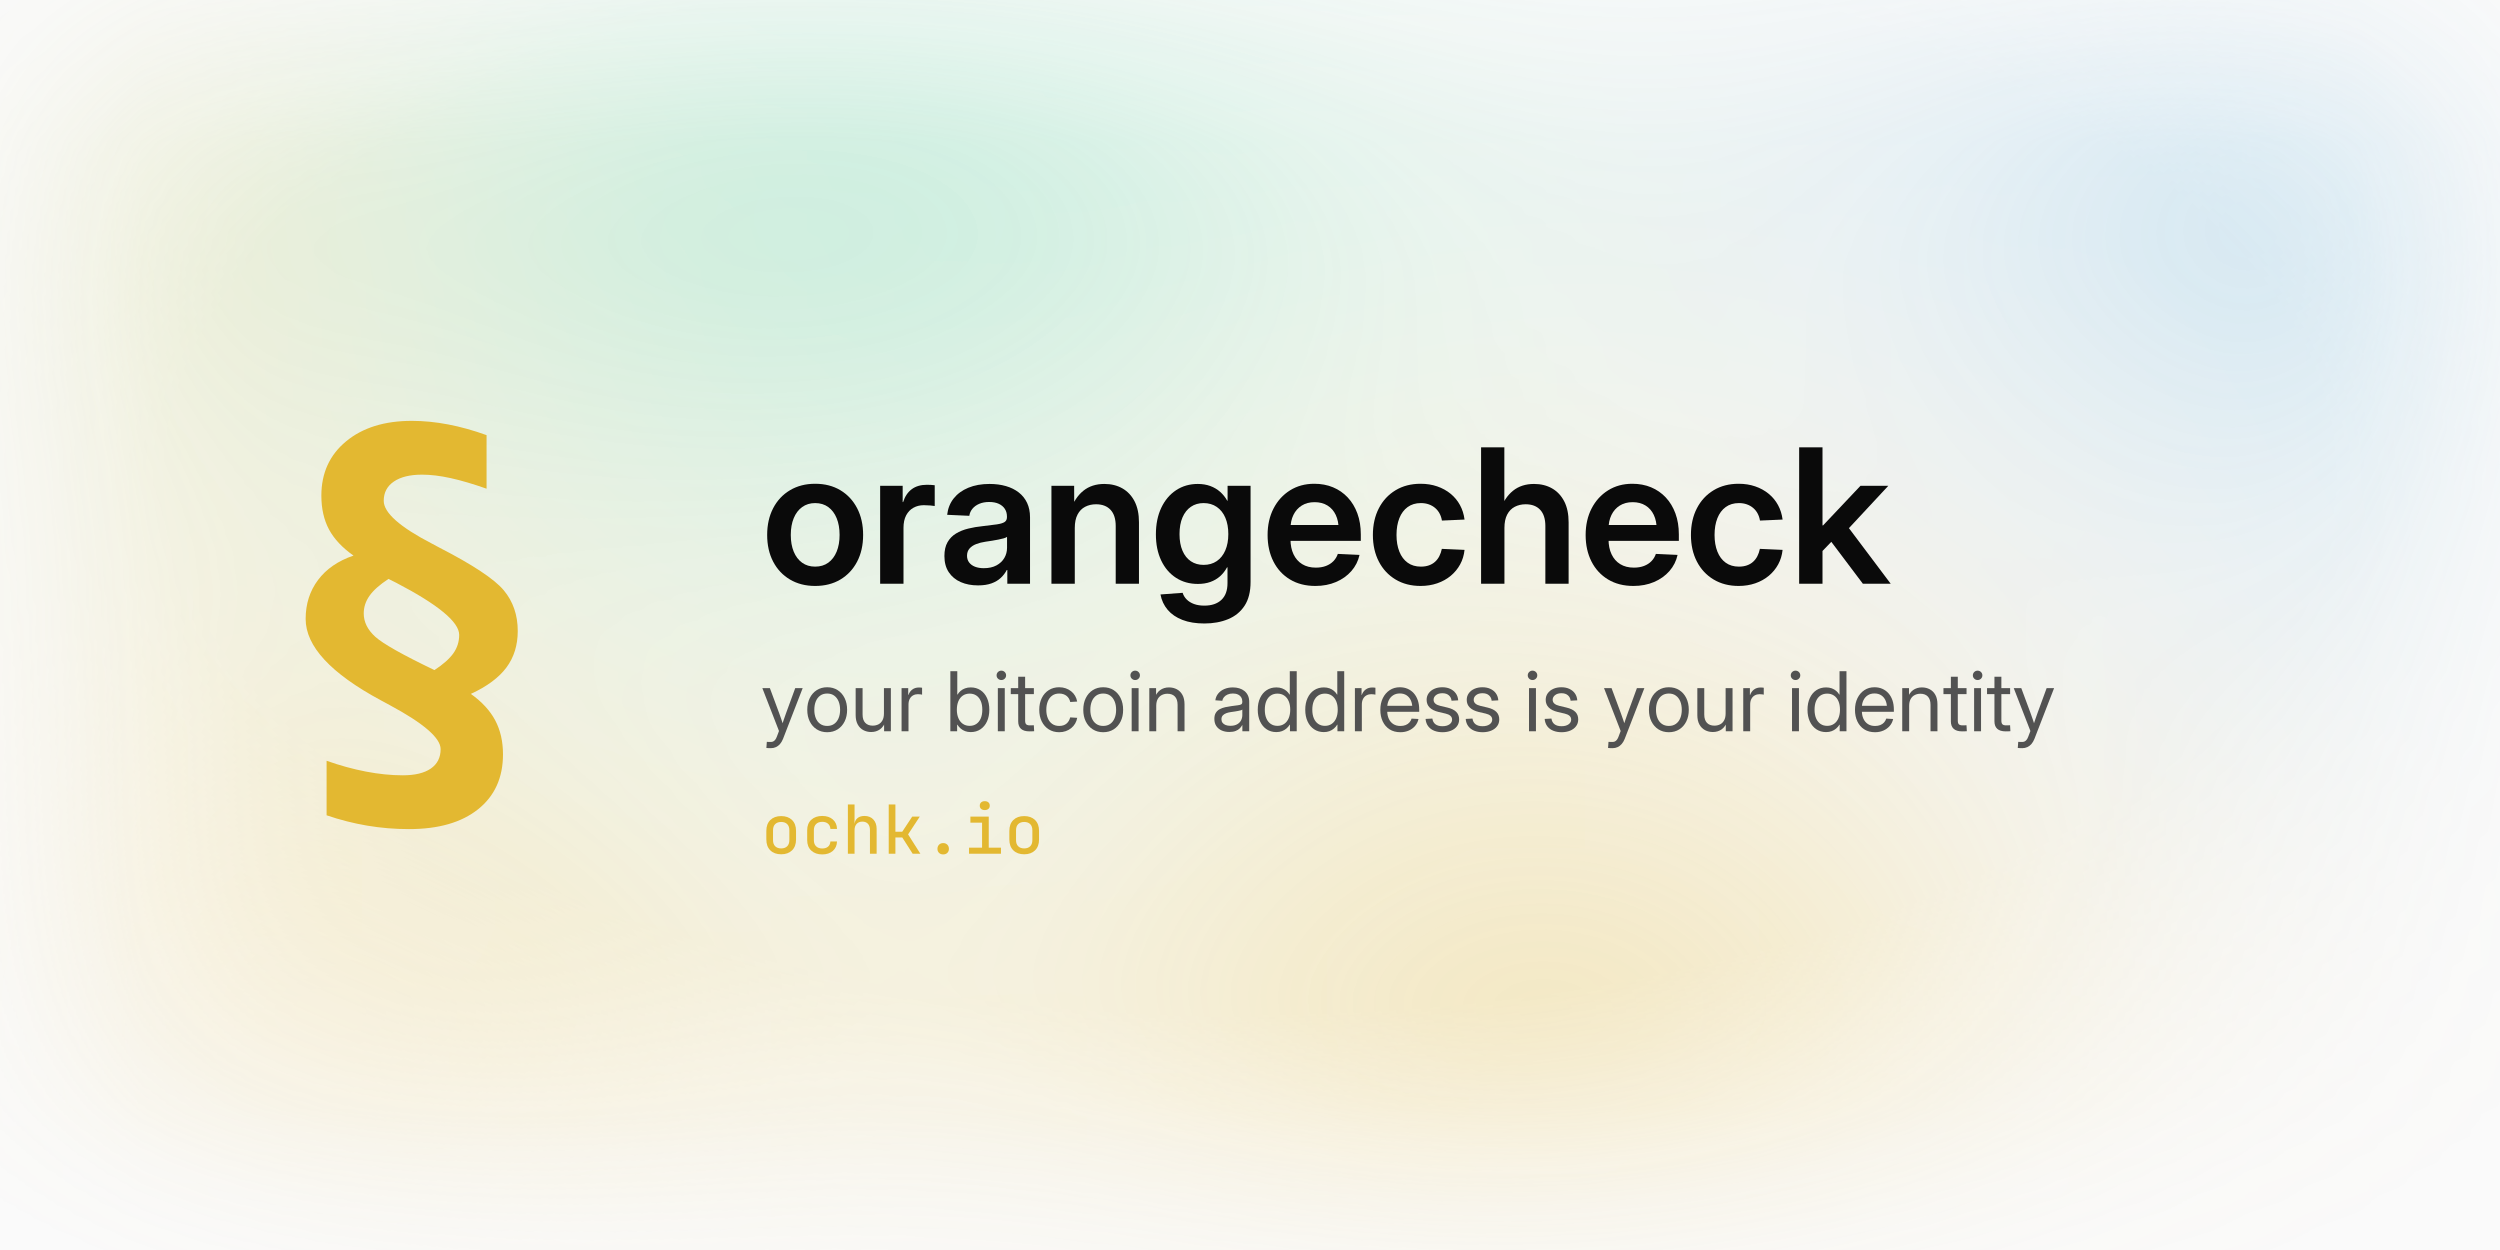
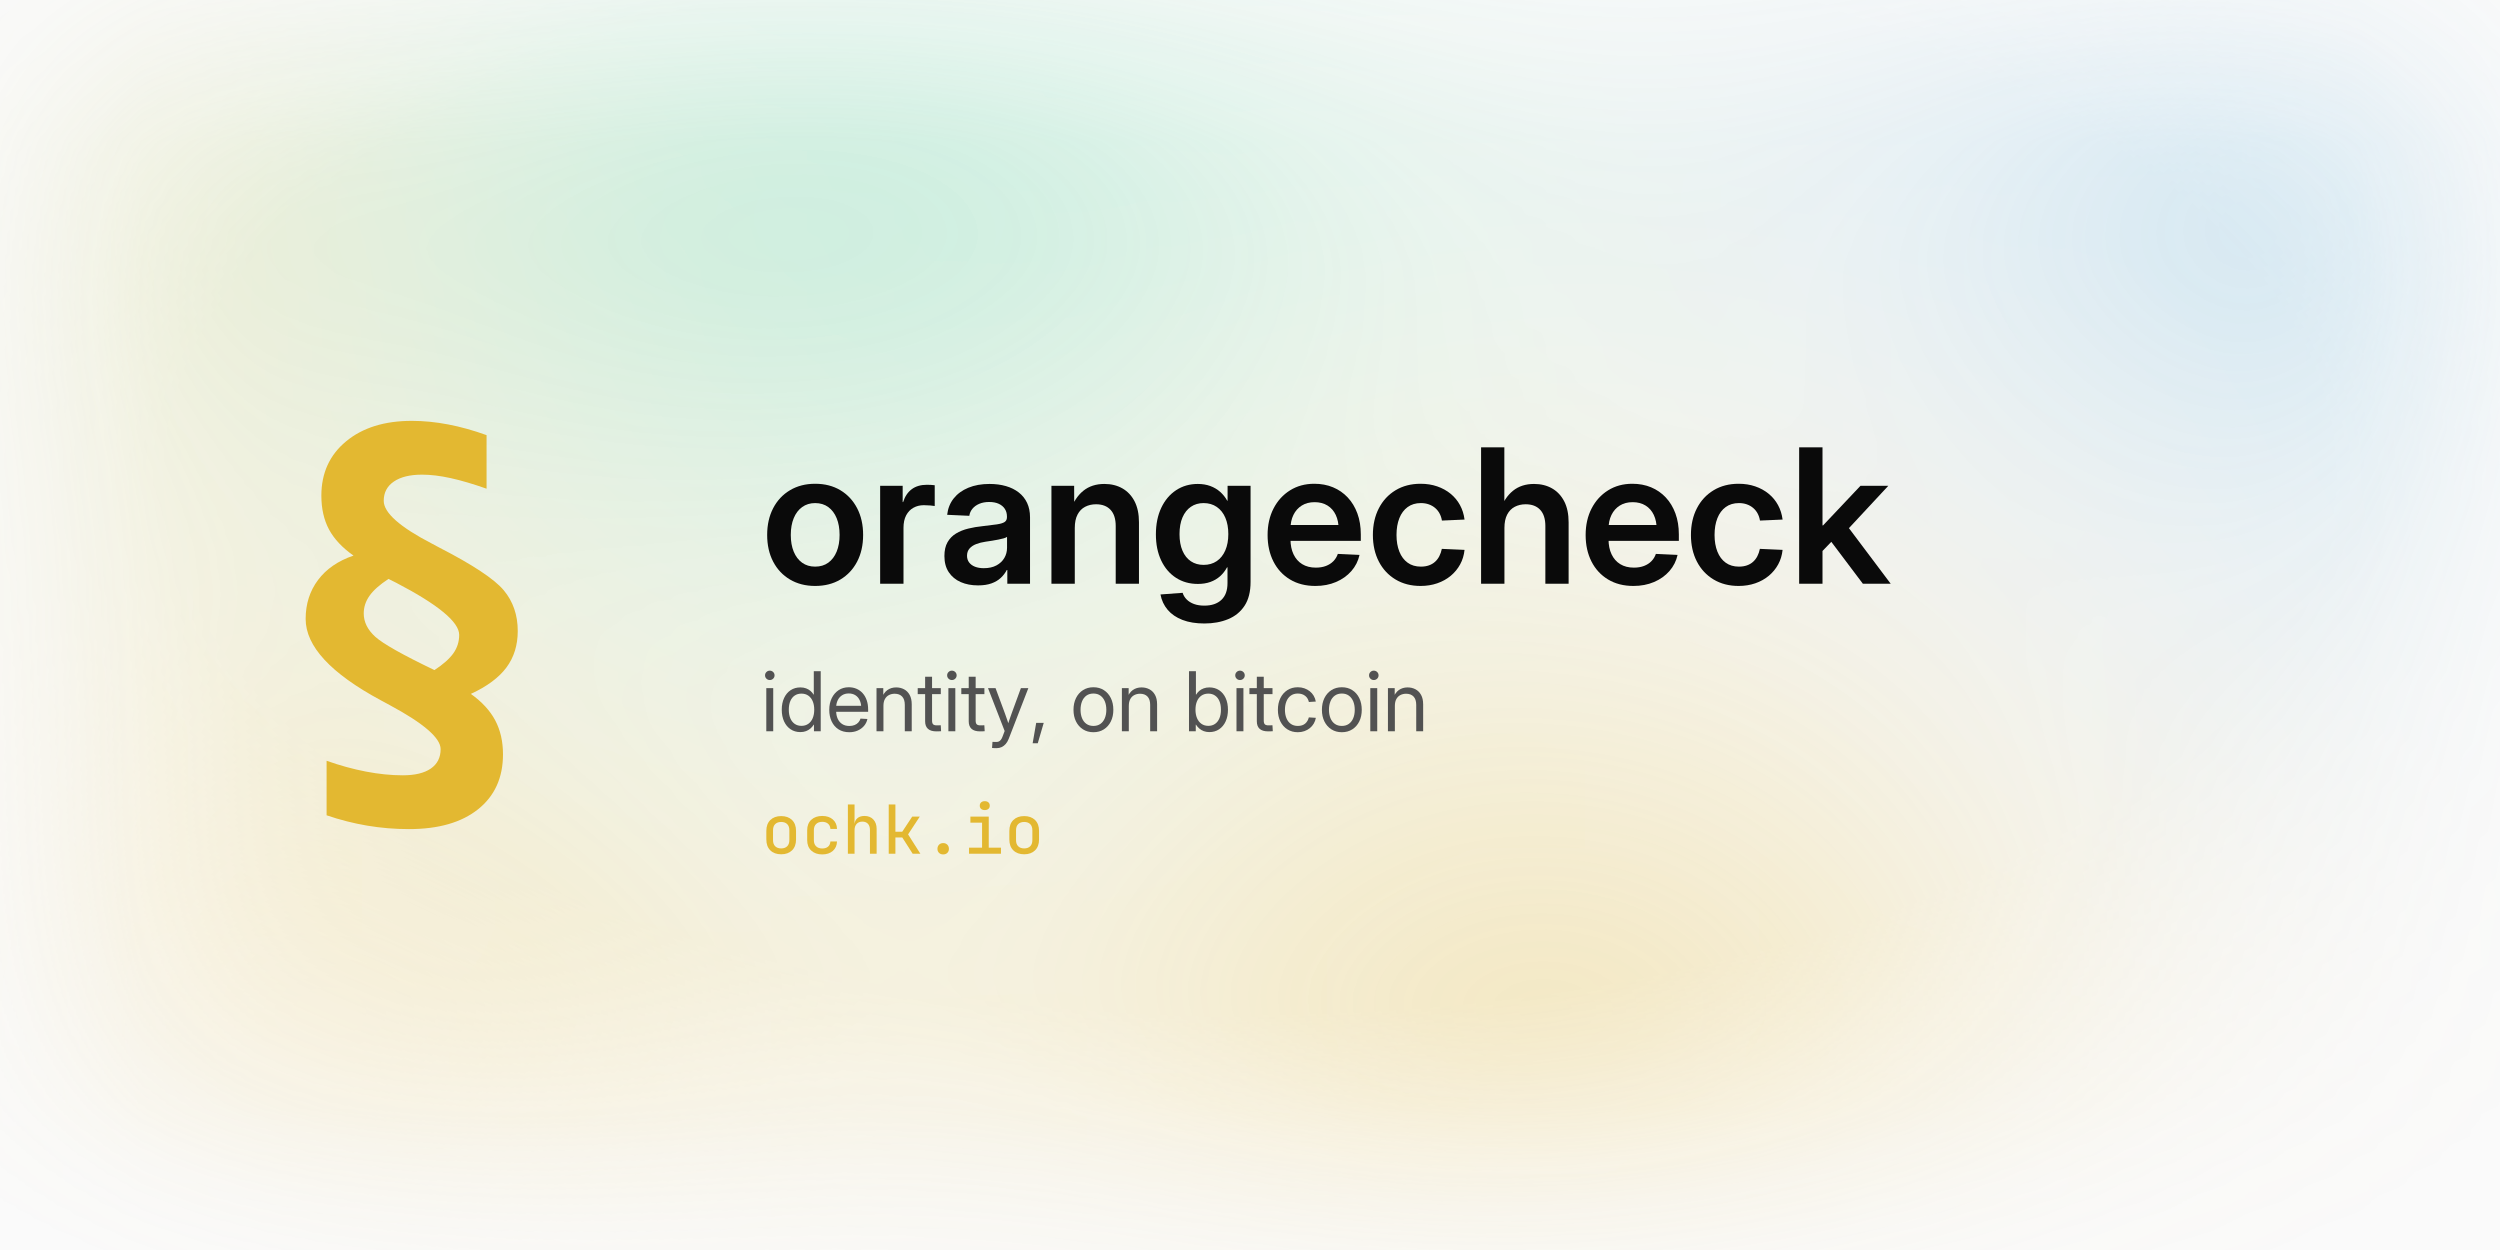
<svg xmlns="http://www.w3.org/2000/svg" width="1280" height="640" viewBox="0 0 1280 640" role="img" aria-label="orangecheck — github banner (gold/light)">
  <rect width="1280" height="640" fill="#fafafa" />
  <filter id="aublur" x="-20%" y="-20%" width="140%" height="140%">
    <feGaussianBlur stdDeviation="76.8" />
  </filter>
  <mask id="aumask">
    <rect width="1280" height="640" fill="url(#aufade)" />
  </mask>
  <defs>
    <radialGradient id="au0" cx="50%" cy="50%" r="50%">
      <stop offset="0%" stop-color="#e3b831" stop-opacity="0.95" />
      <stop offset="62%" stop-color="#e3b831" stop-opacity="0.18" />
      <stop offset="100%" stop-color="#e3b831" stop-opacity="0" />
    </radialGradient>
    <radialGradient id="au1" cx="50%" cy="50%" r="50%">
      <stop offset="0%" stop-color="#34c98a" stop-opacity="0.95" />
      <stop offset="62%" stop-color="#34c98a" stop-opacity="0.18" />
      <stop offset="100%" stop-color="#34c98a" stop-opacity="0" />
    </radialGradient>
    <radialGradient id="au2" cx="50%" cy="50%" r="50%">
      <stop offset="0%" stop-color="#3f9fd1" stop-opacity="0.95" />
      <stop offset="62%" stop-color="#3f9fd1" stop-opacity="0.18" />
      <stop offset="100%" stop-color="#3f9fd1" stop-opacity="0" />
    </radialGradient>
    <radialGradient id="au3" cx="50%" cy="50%" r="50%">
      <stop offset="0%" stop-color="#e3b831" stop-opacity="0.95" />
      <stop offset="62%" stop-color="#e3b831" stop-opacity="0.18" />
      <stop offset="100%" stop-color="#e3b831" stop-opacity="0" />
    </radialGradient>
    <radialGradient id="au4" cx="50%" cy="50%" r="50%">
      <stop offset="0%" stop-color="#e3b831" stop-opacity="0.95" />
      <stop offset="62%" stop-color="#e3b831" stop-opacity="0.18" />
      <stop offset="100%" stop-color="#e3b831" stop-opacity="0" />
    </radialGradient>
    <radialGradient id="aufade" cx="50%" cy="38%" r="78%">
      <stop offset="55%" stop-color="#fff" stop-opacity="1" />
      <stop offset="100%" stop-color="#fff" stop-opacity="0" />
    </radialGradient>
  </defs>
  <g opacity="0.4" filter="url(#aublur)" mask="url(#aumask)">
    <ellipse cx="-64.0" cy="-64.0" rx="588.8" ry="608.0" fill="url(#au0)" />
    <ellipse cx="435.2" cy="-32.0" rx="537.6" ry="576.0" fill="url(#au1)" />
    <ellipse cx="1254.4" cy="-51.2" rx="588.8" ry="608.0" fill="url(#au2)" />
    <ellipse cx="793.6" cy="608.0" rx="512.0" ry="544.0" fill="url(#au3)" />
    <ellipse cx="153.6" cy="652.8" rx="537.6" ry="544.0" fill="url(#au4)" />
  </g>
  <g transform="translate(76.8 186.0) scale(0.2617)" fill="#0a0a0a">
    <path d="M518 856Q463 820 438.5 785.5Q414 751 414 711Q414 657 462.5 613.0Q511 569 711 473Q766 509 790.5 543.5Q815 578 815 621Q815 702 550 840ZM930 1460V1235Q845 1265 779.0 1279.5Q713 1294 659 1294Q583 1294 540.5 1265.0Q498 1236 498 1184Q498 1109 701 1004Q720 994 729 989Q943 879 1002.0 808.5Q1061 738 1061 637Q1061 548 1013.5 484.0Q966 420 864 373Q934 323 966.5 261.5Q999 200 999 119Q999 -28 894.5 -111.5Q790 -195 604 -195Q515 -195 429.0 -180.5Q343 -166 258 -137V92Q343 62 424.0 46.5Q505 31 578 31Q655 31 696.0 59.5Q737 88 737 141Q737 211 523 326L512 332L486 346Q170 516 170 688Q170 782 222.0 851.5Q274 921 371 954Q300 1004 268.0 1064.0Q236 1124 236 1206Q236 1348 340.0 1434.0Q444 1520 616 1520Q690 1520 768.5 1505.0Q847 1490 930 1460Z" fill="#e3b831" transform="translate(225.3457 820.5434) scale(0.465726 -0.465726)" />
  </g>
  <g fill="#0a0a0a">
    <path transform="translate(389.60 298.88) scale(0.04688 -0.04688)" d="M592 -24Q436 -24 317.50 46Q199 116 133.50 241.50Q68 367 68 533Q68 699 133.50 825Q199 951 317.50 1021.50Q436 1092 592 1092Q750 1092 867.50 1021.50Q985 951 1050.50 825Q1116 699 1116 533Q1116 367 1050.50 241.50Q985 116 867.50 46Q750 -24 592 -24ZM592 187Q676 187 735.50 230Q795 273 827 351Q859 429 859 533Q859 638 827 716Q795 794 735.50 837.50Q676 881 592 881Q510 881 450 837.50Q390 794 358 716Q326 638 326 533Q326 428 358 350.50Q390 273 449.50 230Q509 187 592 187Z" />
    <path transform="translate(445.15 298.88) scale(0.04688 -0.04688)" d="M117 0V1070H363V892H368Q397 984 462 1032.50Q527 1081 629 1081Q653 1081 675.50 1079.50Q698 1078 713 1076V849Q699 852 664.50 855Q630 858 594 858Q531 858 480.50 830Q430 802 401 747Q372 692 372 611V0Z" />
    <path transform="translate(480.21 298.88) scale(0.04688 -0.04688)" d="M438 -18Q332 -18 249.50 18Q167 54 119 125.50Q71 197 71 303Q71 394 105 453.50Q139 513 197.50 548.50Q256 584 331.50 602.50Q407 621 488 629Q586 640 644 648.50Q702 657 728 674Q754 691 754 727V734Q754 782 731 817.50Q708 853 665 873Q622 893 560 893Q498 893 451.50 873Q405 853 377 819Q349 785 343 742L101 753Q113 857 172.50 932Q232 1007 332 1048.50Q432 1090 564 1090Q662 1090 743 1066.50Q824 1043 883 997Q942 951 974 883Q1006 815 1006 726V0H758V150H752Q728 103 687 64.50Q646 26 585 4Q524 -18 438 -18ZM501 170Q583 170 639.50 200.50Q696 231 725.50 281.50Q755 332 755 393V512Q743 503 718.50 496Q694 489 661 482.50Q628 476 591.50 470Q555 464 519 459Q464 451 418.50 433.50Q373 416 345.50 385Q318 354 318 305Q318 263 341 232.50Q364 202 405 186Q446 170 501 170Z" />
    <path transform="translate(532.85 298.88) scale(0.04688 -0.04688)" d="M372 610V0H117V1070H365L366 799H323Q373 941 465.50 1015.50Q558 1090 695 1090Q807 1090 892 1041.50Q977 993 1025 900Q1073 807 1073 671V0H819V631Q819 747 762.50 807.50Q706 868 604 868Q538 868 485 840.50Q432 813 402 755.50Q372 698 372 610Z" />
    <path transform="translate(588.63 298.88) scale(0.04688 -0.04688)" d="M597 -434Q459 -434 358 -395Q257 -356 196.50 -284.50Q136 -213 118 -117L360 -99Q373 -141 405 -172.50Q437 -204 485 -221.50Q533 -239 597 -239Q716 -239 783 -176.50Q850 -114 850 6V179H845Q814 122 768.50 81.50Q723 41 662.50 19.50Q602 -2 526 -2Q391 -2 287.50 65Q184 132 126 254Q68 376 68 539Q68 705 126.50 829Q185 953 288.50 1021.50Q392 1090 526 1090Q601 1090 662 1067.50Q723 1045 769.50 1004Q816 963 847 907H851V1070H1102V21Q1102 -140 1036.50 -240Q971 -340 856.50 -387Q742 -434 597 -434ZM589 206Q672 206 732.50 247Q793 288 826 364Q859 440 859 542Q859 645 826.50 721Q794 797 733 839Q672 881 589 881Q509 881 450 840.50Q391 800 358.50 724.50Q326 649 326 542Q326 436 358.50 360.50Q391 285 450 245.50Q509 206 589 206Z" />
    <path transform="translate(645.82 298.88) scale(0.04688 -0.04688)" d="M590 -24Q430 -24 312.50 47Q195 118 131.50 243.50Q68 369 68 532Q68 696 133 822Q198 948 313 1020Q428 1092 578 1092Q690 1092 782.50 1053.50Q875 1015 943 942.50Q1011 870 1048.50 768Q1086 666 1086 539V468H174V642H958L844 594Q844 685 812.50 751.50Q781 818 722 854.50Q663 891 581 891Q500 891 441 854Q382 817 350 751.50Q318 686 318 598V486Q318 392 351 322Q384 252 446 214Q508 176 595 176Q657 176 705.50 194.50Q754 213 787 247Q820 281 835 326L1072 315Q1050 215 983 138.50Q916 62 815 19Q714 -24 590 -24Z" />
    <path transform="translate(699.73 298.88) scale(0.04688 -0.04688)" d="M589 -24Q433 -24 315.50 46.50Q198 117 133 242.50Q68 368 68 533Q68 698 133 824Q198 950 315.50 1021Q433 1092 589 1092Q687 1092 770 1063.50Q853 1035 916.50 983Q980 931 1019 859.50Q1058 788 1069 701L822 690Q815 733 796 768Q777 803 747.50 828Q718 853 679 867Q640 881 592 881Q507 881 447.50 837.50Q388 794 357 716Q326 638 326 533Q326 429 357 351Q388 273 447.50 230Q507 187 592 187Q641 187 679.50 200.50Q718 214 746.50 239.50Q775 265 793.50 301Q812 337 821 381L1069 370Q1060 283 1021 211.50Q982 140 918.50 87Q855 34 771 5Q687 -24 589 -24Z" />
    <path transform="translate(752.83 298.88) scale(0.04688 -0.04688)" d="M372 610V0H117V1490H371V799H323Q373 941 465.50 1015.50Q558 1090 695 1090Q807 1090 892 1041.50Q977 993 1025 900Q1073 807 1073 671V0H819V631Q819 747 762.50 807.50Q706 868 604 868Q538 868 485 840.50Q432 813 402 755.50Q372 698 372 610Z" />
    <path transform="translate(808.66 298.88) scale(0.04688 -0.04688)" d="M590 -24Q430 -24 312.50 47Q195 118 131.50 243.50Q68 369 68 532Q68 696 133 822Q198 948 313 1020Q428 1092 578 1092Q690 1092 782.50 1053.50Q875 1015 943 942.50Q1011 870 1048.50 768Q1086 666 1086 539V468H174V642H958L844 594Q844 685 812.50 751.50Q781 818 722 854.50Q663 891 581 891Q500 891 441 854Q382 817 350 751.50Q318 686 318 598V486Q318 392 351 322Q384 252 446 214Q508 176 595 176Q657 176 705.50 194.50Q754 213 787 247Q820 281 835 326L1072 315Q1050 215 983 138.50Q916 62 815 19Q714 -24 590 -24Z" />
    <path transform="translate(862.57 298.88) scale(0.04688 -0.04688)" d="M589 -24Q433 -24 315.50 46.50Q198 117 133 242.50Q68 368 68 533Q68 698 133 824Q198 950 315.50 1021Q433 1092 589 1092Q687 1092 770 1063.50Q853 1035 916.50 983Q980 931 1019 859.50Q1058 788 1069 701L822 690Q815 733 796 768Q777 803 747.50 828Q718 853 679 867Q640 881 592 881Q507 881 447.50 837.50Q388 794 357 716Q326 638 326 533Q326 429 357 351Q388 273 447.50 230Q507 187 592 187Q641 187 679.50 200.50Q718 214 746.50 239.50Q775 265 793.50 301Q812 337 821 381L1069 370Q1060 283 1021 211.50Q982 140 918.50 87Q855 34 771 5Q687 -24 589 -24Z" />
    <path transform="translate(915.68 298.88) scale(0.04688 -0.04688)" d="M350 335V637H378L787 1070H1091L600 542H549ZM117 0V1490H372V0ZM813 0 447 486 618 664 1117 0Z" />
  </g>
  <g fill="#525252">
-     <path transform="translate(389.60 374.40) scale(0.02063 -0.02063)" d="M135 -415 146 -264 231 -265Q269 -268 298.50 -256Q328 -244 352.50 -214Q377 -184 396 -132L448 6L35 1070H222L452 450Q483 367 510 285.50Q537 204 563 123H513Q539 204 566.50 286Q594 368 624 450L851 1070H1036L548 -190Q518 -265 474 -316Q430 -367 372.50 -393.50Q315 -420 246 -420Q215 -420 187 -418.50Q159 -417 135 -415Z" />
-     <path transform="translate(411.69 374.40) scale(0.02063 -0.02063)" d="M573 -24Q426 -24 314.50 47Q203 118 141 243Q79 368 79 532Q79 697 141 823Q203 949 314.50 1020.50Q426 1092 573 1092Q722 1092 833 1020.50Q944 949 1006 823Q1068 697 1068 532Q1068 368 1006 243Q944 118 833 47Q722 -24 573 -24ZM573 132Q676 132 747.50 183Q819 234 856.50 324.50Q894 415 894 532Q894 651 856.50 741.50Q819 832 747.50 884Q676 936 573 936Q471 936 399.50 884.50Q328 833 291 742Q254 651 254 532Q254 414 291 324Q328 234 399.50 183Q471 132 573 132Z" />
-     <path transform="translate(435.35 374.40) scale(0.02063 -0.02063)" d="M519 -19Q412 -19 324 27.50Q236 74 184.50 168Q133 262 133 402V1070H305V414Q305 279 371.50 209Q438 139 556 139Q634 139 697 170.50Q760 202 797.50 269.50Q835 337 835 440V1070H1007V0H839V259H882Q830 114 737 47.50Q644 -19 519 -19Z" />
-     <path transform="translate(458.86 374.40) scale(0.02063 -0.02063)" d="M133 0V1070H298V902H304Q333 985 399.50 1035.50Q466 1086 566 1086Q588 1086 609 1084Q630 1082 642 1080V908Q632 911 603 915.50Q574 920 537 920Q474 920 421 891.50Q368 863 336.50 805.50Q305 748 305 661V0Z" />
-     <path transform="translate(483.84 374.40) scale(0.02063 -0.02063)" d="M639 -21Q562 -21 499.50 2.50Q437 26 389 67.50Q341 109 307 163H301V0H133V1490H305V909H310Q341 961 388 1001.50Q435 1042 498.50 1065Q562 1088 639 1088Q777 1088 881 1019Q985 950 1042.50 825Q1100 700 1100 534Q1100 369 1042.50 244Q985 119 881 49Q777 -21 639 -21ZM613 134Q708 134 778 181.50Q848 229 887 318.50Q926 408 926 535Q926 662 887 751Q848 840 778 887Q708 934 613 934Q514 934 442 884.50Q370 835 332 745.50Q294 656 294 535Q294 415 332.50 324.50Q371 234 442.50 184Q514 134 613 134Z" />
-     <path transform="translate(508.15 374.40) scale(0.02063 -0.02063)" d="M133 0V1070H305V0ZM220 1271Q171 1271 136.50 1305Q102 1339 102 1387Q102 1436 136.50 1470Q171 1504 219 1504Q269 1504 303.50 1470Q338 1436 338 1387Q338 1339 303.50 1305Q269 1271 220 1271Z" />
-     <path transform="translate(517.19 374.40) scale(0.02063 -0.02063)" d="M589 1070V922H16V1070ZM200 1353H372V264Q372 199 398.50 172.50Q425 146 491 146Q513 146 539.50 147Q566 148 588 149L596 1Q570 -1 538 -2Q506 -3 478 -3Q340 -3 270 60Q200 123 200 246Z" />
-     <path transform="translate(530.47 374.40) scale(0.02063 -0.02063)" d="M573 -24Q426 -24 314.50 47Q203 118 141 243Q79 368 79 532Q79 697 141 823Q203 949 314.50 1020.50Q426 1092 573 1092Q661 1092 736.50 1065.50Q812 1039 871 992Q930 945 968 880Q1006 815 1020 737L848 726Q838 772 815.50 810.50Q793 849 758 877Q723 905 677 920.50Q631 936 573 936Q471 936 399.50 884.50Q328 833 291 742Q254 651 254 532Q254 414 291 324Q328 234 399.50 183Q471 132 573 132Q632 132 677.50 147Q723 162 756 190Q789 218 812 257Q835 296 847 344L1021 333Q1008 256 969.50 190.50Q931 125 871.50 77Q812 29 736.50 2.50Q661 -24 573 -24Z" />
-     <path transform="translate(553.01 374.40) scale(0.02063 -0.02063)" d="M573 -24Q426 -24 314.50 47Q203 118 141 243Q79 368 79 532Q79 697 141 823Q203 949 314.50 1020.50Q426 1092 573 1092Q722 1092 833 1020.50Q944 949 1006 823Q1068 697 1068 532Q1068 368 1006 243Q944 118 833 47Q722 -24 573 -24ZM573 132Q676 132 747.50 183Q819 234 856.50 324.50Q894 415 894 532Q894 651 856.50 741.50Q819 832 747.50 884Q676 936 573 936Q471 936 399.50 884.50Q328 833 291 742Q254 651 254 532Q254 414 291 324Q328 234 399.50 183Q471 132 573 132Z" />
-     <path transform="translate(576.67 374.40) scale(0.02063 -0.02063)" d="M133 0V1070H305V0ZM220 1271Q171 1271 136.50 1305Q102 1339 102 1387Q102 1436 136.50 1470Q171 1504 219 1504Q269 1504 303.50 1470Q338 1436 338 1387Q338 1339 303.50 1305Q269 1271 220 1271Z" />
-     <path transform="translate(585.70 374.40) scale(0.02063 -0.02063)" d="M305 630V0H133V1070H301V810H258Q310 956 403 1022Q496 1088 621 1088Q729 1088 816.50 1041.50Q904 995 955.50 902Q1007 809 1007 668V0H835V655Q835 791 769 861Q703 931 584 931Q507 931 443.50 899Q380 867 342.50 800.50Q305 734 305 630Z" />
-     <path transform="translate(620.06 374.40) scale(0.02063 -0.02063)" d="M453 -18Q348 -18 264 19Q180 56 131 128.50Q82 201 82 307Q82 399 118 457Q154 515 214.50 547.50Q275 580 351 597Q427 614 506 624Q606 638 665.50 645Q725 652 750.50 668.50Q776 685 776 725V734Q776 795 749 840Q722 885 669.50 911Q617 937 542 937Q468 937 411 912Q354 887 320.50 846Q287 805 279 756L106 768Q120 866 179 937.50Q238 1009 331.50 1048.50Q425 1088 541 1088Q625 1088 699 1066Q773 1044 828.50 999Q884 954 915.50 887Q947 820 947 730V0H777V150H771Q752 112 714 73Q676 34 612.50 8Q549 -18 453 -18ZM479 135Q582 135 648 173Q714 211 745 271.50Q776 332 776 401V538Q766 528 737 519.50Q708 511 667.50 503.50Q627 496 582.50 489Q538 482 498 477Q436 469 381 449.50Q326 430 292 394Q258 358 258 297Q258 246 285 210Q312 174 362 154.50Q412 135 479 135Z" />
-     <path transform="translate(642.34 374.40) scale(0.02063 -0.02063)" d="M540 -21Q403 -21 298.50 49Q194 119 136.50 244Q79 369 79 534Q79 700 137 825Q195 950 299 1019Q403 1088 541 1088Q619 1088 681.50 1065Q744 1042 791.50 1001.50Q839 961 869 909H874V1490H1046V0H878V163H872Q839 109 790.50 67.50Q742 26 680 2.50Q618 -21 540 -21ZM567 134Q666 134 737.50 184Q809 234 847 324.50Q885 415 885 535Q885 656 847 745.50Q809 835 737.50 884.50Q666 934 567 934Q472 934 401.50 887Q331 840 292.50 751Q254 662 254 535Q254 408 293 318.50Q332 229 402.50 181.50Q473 134 567 134Z" />
-     <path transform="translate(666.66 374.40) scale(0.02063 -0.02063)" d="M540 -21Q403 -21 298.50 49Q194 119 136.50 244Q79 369 79 534Q79 700 137 825Q195 950 299 1019Q403 1088 541 1088Q619 1088 681.50 1065Q744 1042 791.50 1001.50Q839 961 869 909H874V1490H1046V0H878V163H872Q839 109 790.50 67.50Q742 26 680 2.50Q618 -21 540 -21ZM567 134Q666 134 737.50 184Q809 234 847 324.50Q885 415 885 535Q885 656 847 745.50Q809 835 737.50 884.50Q666 934 567 934Q472 934 401.50 887Q331 840 292.50 751Q254 662 254 535Q254 408 293 318.50Q332 229 402.50 181.50Q473 134 567 134Z" />
-     <path transform="translate(690.97 374.40) scale(0.02063 -0.02063)" d="M133 0V1070H298V902H304Q333 985 399.50 1035.50Q466 1086 566 1086Q588 1086 609 1084Q630 1082 642 1080V908Q632 911 603 915.50Q574 920 537 920Q474 920 421 891.50Q368 863 336.50 805.50Q305 748 305 661V0Z" />
-     <path transform="translate(705.10 374.40) scale(0.02063 -0.02063)" d="M577 -24Q420 -24 309 47Q198 118 138.50 243.50Q79 369 79 531Q79 695 140.50 821Q202 947 311 1019.50Q420 1092 563 1092Q668 1092 756 1054Q844 1016 908.50 944Q973 872 1008.50 769.50Q1044 667 1044 536V483H176V631H949L873 578Q873 687 835.50 768Q798 849 728.50 893.50Q659 938 563 938Q467 938 397 893Q327 848 288.50 768.50Q250 689 250 585V506Q250 394 289 309.50Q328 225 401 178Q474 131 577 131Q650 131 706.50 153.50Q763 176 800.50 217.50Q838 259 855 314L1026 304Q1005 206 942 132.50Q879 59 785.50 17.50Q692 -24 577 -24Z" />
-     <path transform="translate(728.18 374.40) scale(0.02063 -0.02063)" d="M504 -24Q390 -24 298.50 12Q207 48 150 121.50Q93 195 83 306L252 315Q264 222 328 173.50Q392 125 500 125Q612 125 676.50 171.50Q741 218 741 288Q741 348 698 384.50Q655 421 581 438L408 478Q260 514 184.50 589Q109 664 109 780Q109 871 159 941.50Q209 1012 297 1052Q385 1092 499 1092Q610 1092 696 1052Q782 1012 833.50 939.50Q885 867 893 767L727 758Q721 837 662 890.50Q603 944 499 944Q402 944 342 897Q282 850 282 782Q282 722 326 685Q370 648 451 629L621 589Q773 553 844.50 480.50Q916 408 916 294Q916 196 862.50 124.50Q809 53 715.50 14.50Q622 -24 504 -24Z" />
-     <path transform="translate(748.72 374.40) scale(0.02063 -0.02063)" d="M504 -24Q390 -24 298.50 12Q207 48 150 121.50Q93 195 83 306L252 315Q264 222 328 173.50Q392 125 500 125Q612 125 676.50 171.50Q741 218 741 288Q741 348 698 384.50Q655 421 581 438L408 478Q260 514 184.50 589Q109 664 109 780Q109 871 159 941.50Q209 1012 297 1052Q385 1092 499 1092Q610 1092 696 1052Q782 1012 833.50 939.50Q885 867 893 767L727 758Q721 837 662 890.50Q603 944 499 944Q402 944 342 897Q282 850 282 782Q282 722 326 685Q370 648 451 629L621 589Q773 553 844.50 480.50Q916 408 916 294Q916 196 862.50 124.50Q809 53 715.50 14.50Q622 -24 504 -24Z" />
-     <path transform="translate(780.11 374.40) scale(0.02063 -0.02063)" d="M133 0V1070H305V0ZM220 1271Q171 1271 136.50 1305Q102 1339 102 1387Q102 1436 136.50 1470Q171 1504 219 1504Q269 1504 303.50 1470Q338 1436 338 1387Q338 1339 303.50 1305Q269 1271 220 1271Z" />
-     <path transform="translate(789.15 374.40) scale(0.02063 -0.02063)" d="M504 -24Q390 -24 298.50 12Q207 48 150 121.50Q93 195 83 306L252 315Q264 222 328 173.50Q392 125 500 125Q612 125 676.50 171.50Q741 218 741 288Q741 348 698 384.50Q655 421 581 438L408 478Q260 514 184.50 589Q109 664 109 780Q109 871 159 941.50Q209 1012 297 1052Q385 1092 499 1092Q610 1092 696 1052Q782 1012 833.50 939.50Q885 867 893 767L727 758Q721 837 662 890.50Q603 944 499 944Q402 944 342 897Q282 850 282 782Q282 722 326 685Q370 648 451 629L621 589Q773 553 844.50 480.50Q916 408 916 294Q916 196 862.50 124.50Q809 53 715.50 14.50Q622 -24 504 -24Z" />
-     <path transform="translate(820.54 374.40) scale(0.02063 -0.02063)" d="M135 -415 146 -264 231 -265Q269 -268 298.50 -256Q328 -244 352.50 -214Q377 -184 396 -132L448 6L35 1070H222L452 450Q483 367 510 285.50Q537 204 563 123H513Q539 204 566.50 286Q594 368 624 450L851 1070H1036L548 -190Q518 -265 474 -316Q430 -367 372.50 -393.50Q315 -420 246 -420Q215 -420 187 -418.50Q159 -417 135 -415Z" />
-     <path transform="translate(842.63 374.40) scale(0.02063 -0.02063)" d="M573 -24Q426 -24 314.50 47Q203 118 141 243Q79 368 79 532Q79 697 141 823Q203 949 314.50 1020.50Q426 1092 573 1092Q722 1092 833 1020.50Q944 949 1006 823Q1068 697 1068 532Q1068 368 1006 243Q944 118 833 47Q722 -24 573 -24ZM573 132Q676 132 747.50 183Q819 234 856.50 324.50Q894 415 894 532Q894 651 856.50 741.50Q819 832 747.50 884Q676 936 573 936Q471 936 399.50 884.50Q328 833 291 742Q254 651 254 532Q254 414 291 324Q328 234 399.50 183Q471 132 573 132Z" />
-     <path transform="translate(866.29 374.40) scale(0.02063 -0.02063)" d="M519 -19Q412 -19 324 27.50Q236 74 184.50 168Q133 262 133 402V1070H305V414Q305 279 371.50 209Q438 139 556 139Q634 139 697 170.50Q760 202 797.50 269.50Q835 337 835 440V1070H1007V0H839V259H882Q830 114 737 47.50Q644 -19 519 -19Z" />
-     <path transform="translate(889.80 374.40) scale(0.02063 -0.02063)" d="M133 0V1070H298V902H304Q333 985 399.50 1035.50Q466 1086 566 1086Q588 1086 609 1084Q630 1082 642 1080V908Q632 911 603 915.50Q574 920 537 920Q474 920 421 891.50Q368 863 336.50 805.50Q305 748 305 661V0Z" />
-     <path transform="translate(914.77 374.40) scale(0.02063 -0.02063)" d="M133 0V1070H305V0ZM220 1271Q171 1271 136.50 1305Q102 1339 102 1387Q102 1436 136.50 1470Q171 1504 219 1504Q269 1504 303.50 1470Q338 1436 338 1387Q338 1339 303.50 1305Q269 1271 220 1271Z" />
-     <path transform="translate(923.81 374.40) scale(0.02063 -0.02063)" d="M540 -21Q403 -21 298.50 49Q194 119 136.50 244Q79 369 79 534Q79 700 137 825Q195 950 299 1019Q403 1088 541 1088Q619 1088 681.50 1065Q744 1042 791.50 1001.50Q839 961 869 909H874V1490H1046V0H878V163H872Q839 109 790.50 67.50Q742 26 680 2.50Q618 -21 540 -21ZM567 134Q666 134 737.50 184Q809 234 847 324.50Q885 415 885 535Q885 656 847 745.50Q809 835 737.50 884.50Q666 934 567 934Q472 934 401.50 887Q331 840 292.50 751Q254 662 254 535Q254 408 293 318.50Q332 229 402.50 181.50Q473 134 567 134Z" />
-     <path transform="translate(948.12 374.40) scale(0.02063 -0.02063)" d="M577 -24Q420 -24 309 47Q198 118 138.50 243.50Q79 369 79 531Q79 695 140.50 821Q202 947 311 1019.50Q420 1092 563 1092Q668 1092 756 1054Q844 1016 908.50 944Q973 872 1008.50 769.50Q1044 667 1044 536V483H176V631H949L873 578Q873 687 835.50 768Q798 849 728.50 893.50Q659 938 563 938Q467 938 397 893Q327 848 288.50 768.50Q250 689 250 585V506Q250 394 289 309.50Q328 225 401 178Q474 131 577 131Q650 131 706.50 153.50Q763 176 800.50 217.50Q838 259 855 314L1026 304Q1005 206 942 132.50Q879 59 785.50 17.50Q692 -24 577 -24Z" />
-     <path transform="translate(971.20 374.40) scale(0.02063 -0.02063)" d="M305 630V0H133V1070H301V810H258Q310 956 403 1022Q496 1088 621 1088Q729 1088 816.50 1041.50Q904 995 955.50 902Q1007 809 1007 668V0H835V655Q835 791 769 861Q703 931 584 931Q507 931 443.50 899Q380 867 342.50 800.50Q305 734 305 630Z" />
-     <path transform="translate(994.72 374.40) scale(0.02063 -0.02063)" d="M589 1070V922H16V1070ZM200 1353H372V264Q372 199 398.50 172.50Q425 146 491 146Q513 146 539.50 147Q566 148 588 149L596 1Q570 -1 538 -2Q506 -3 478 -3Q340 -3 270 60Q200 123 200 246Z" />
-     <path transform="translate(1008.00 374.40) scale(0.02063 -0.02063)" d="M133 0V1070H305V0ZM220 1271Q171 1271 136.50 1305Q102 1339 102 1387Q102 1436 136.50 1470Q171 1504 219 1504Q269 1504 303.50 1470Q338 1436 338 1387Q338 1339 303.50 1305Q269 1271 220 1271Z" />
-     <path transform="translate(1017.03 374.40) scale(0.02063 -0.02063)" d="M589 1070V922H16V1070ZM200 1353H372V264Q372 199 398.50 172.50Q425 146 491 146Q513 146 539.50 147Q566 148 588 149L596 1Q570 -1 538 -2Q506 -3 478 -3Q340 -3 270 60Q200 123 200 246Z" />
-     <path transform="translate(1030.32 374.40) scale(0.02063 -0.02063)" d="M135 -415 146 -264 231 -265Q269 -268 298.50 -256Q328 -244 352.50 -214Q377 -184 396 -132L448 6L35 1070H222L452 450Q483 367 510 285.50Q537 204 563 123H513Q539 204 566.50 286Q594 368 624 450L851 1070H1036L548 -190Q518 -265 474 -316Q430 -367 372.50 -393.50Q315 -420 246 -420Q215 -420 187 -418.50Q159 -417 135 -415Z" />
+     <path transform="translate(389.60 374.40) scale(0.02063 -0.02063)" d="M133 0V1070H305V0ZM220 1271Q171 1271 136.50 1305Q102 1339 102 1387Q102 1436 136.50 1470Q171 1504 219 1504Q269 1504 303.50 1470Q338 1436 338 1387Q338 1339 303.50 1305Q269 1271 220 1271Z" />
+     <path transform="translate(398.63 374.40) scale(0.02063 -0.02063)" d="M540 -21Q403 -21 298.50 49Q194 119 136.50 244Q79 369 79 534Q79 700 137 825Q195 950 299 1019Q403 1088 541 1088Q619 1088 681.50 1065Q744 1042 791.50 1001.50Q839 961 869 909H874V1490H1046V0H878V163H872Q839 109 790.50 67.50Q742 26 680 2.50Q618 -21 540 -21ZM567 134Q666 134 737.50 184Q809 234 847 324.50Q885 415 885 535Q885 656 847 745.50Q809 835 737.50 884.50Q666 934 567 934Q472 934 401.50 887Q331 840 292.50 751Q254 662 254 535Q254 408 293 318.50Q332 229 402.50 181.50Q473 134 567 134Z" />
+     <path transform="translate(422.95 374.40) scale(0.02063 -0.02063)" d="M577 -24Q420 -24 309 47Q198 118 138.50 243.50Q79 369 79 531Q79 695 140.50 821Q202 947 311 1019.50Q420 1092 563 1092Q668 1092 756 1054Q844 1016 908.50 944Q973 872 1008.50 769.50Q1044 667 1044 536V483H176V631H949L873 578Q873 687 835.50 768Q798 849 728.50 893.50Q659 938 563 938Q467 938 397 893Q327 848 288.50 768.50Q250 689 250 585V506Q250 394 289 309.50Q328 225 401 178Q474 131 577 131Q650 131 706.50 153.50Q763 176 800.50 217.50Q838 259 855 314L1026 304Q1005 206 942 132.50Q879 59 785.50 17.50Q692 -24 577 -24Z" />
+     <path transform="translate(446.03 374.40) scale(0.02063 -0.02063)" d="M305 630V0H133V1070H301V810H258Q310 956 403 1022Q496 1088 621 1088Q729 1088 816.50 1041.50Q904 995 955.50 902Q1007 809 1007 668V0H835V655Q835 791 769 861Q703 931 584 931Q507 931 443.50 899Q380 867 342.50 800.50Q305 734 305 630Z" />
+     <path transform="translate(469.54 374.40) scale(0.02063 -0.02063)" d="M589 1070V922H16V1070ZM200 1353H372V264Q372 199 398.50 172.50Q425 146 491 146Q513 146 539.50 147Q566 148 588 149L596 1Q570 -1 538 -2Q506 -3 478 -3Q340 -3 270 60Q200 123 200 246Z" />
+     <path transform="translate(482.83 374.40) scale(0.02063 -0.02063)" d="M133 0V1070H305V0ZM220 1271Q171 1271 136.50 1305Q102 1339 102 1387Q102 1436 136.50 1470Q171 1504 219 1504Q269 1504 303.50 1470Q338 1436 338 1387Q338 1339 303.50 1305Q269 1271 220 1271Z" />
+     <path transform="translate(491.86 374.40) scale(0.02063 -0.02063)" d="M589 1070V922H16V1070ZM200 1353H372V264Q372 199 398.50 172.50Q425 146 491 146Q513 146 539.50 147Q566 148 588 149L596 1Q570 -1 538 -2Q506 -3 478 -3Q340 -3 270 60Q200 123 200 246Z" />
+     <path transform="translate(505.14 374.40) scale(0.02063 -0.02063)" d="M135 -415 146 -264 231 -265Q269 -268 298.50 -256Q328 -244 352.50 -214Q377 -184 396 -132L448 6L35 1070H222L452 450Q483 367 510 285.50Q537 204 563 123H513Q539 204 566.50 286Q594 368 624 450L851 1070H1036L548 -190Q518 -265 474 -316Q430 -367 372.50 -393.50Q315 -420 246 -420Q215 -420 187 -418.50Q159 -417 135 -415Z" />
+     <path transform="translate(527.23 374.40) scale(0.02063 -0.02063)" d="M72 -298 160 208H347L199 -298Z" />
+     <path transform="translate(548.00 374.40) scale(0.02063 -0.02063)" d="M573 -24Q426 -24 314.50 47Q203 118 141 243Q79 368 79 532Q79 697 141 823Q203 949 314.50 1020.50Q426 1092 573 1092Q722 1092 833 1020.50Q944 949 1006 823Q1068 697 1068 532Q1068 368 1006 243Q944 118 833 47Q722 -24 573 -24ZM573 132Q676 132 747.50 183Q819 234 856.50 324.50Q894 415 894 532Q894 651 856.50 741.50Q819 832 747.50 884Q676 936 573 936Q471 936 399.50 884.50Q328 833 291 742Q254 651 254 532Q254 414 291 324Q328 234 399.50 183Q471 132 573 132Z" />
+     <path transform="translate(571.66 374.40) scale(0.02063 -0.02063)" d="M305 630V0H133V1070H301V810H258Q310 956 403 1022Q496 1088 621 1088Q729 1088 816.50 1041.50Q904 995 955.50 902Q1007 809 1007 668V0H835V655Q835 791 769 861Q703 931 584 931Q507 931 443.50 899Q380 867 342.50 800.50Q305 734 305 630Z" />
+     <path transform="translate(606.02 374.40) scale(0.02063 -0.02063)" d="M639 -21Q562 -21 499.50 2.50Q437 26 389 67.50Q341 109 307 163H301V0H133V1490H305V909H310Q341 961 388 1001.50Q435 1042 498.50 1065Q562 1088 639 1088Q777 1088 881 1019Q985 950 1042.50 825Q1100 700 1100 534Q1100 369 1042.50 244Q985 119 881 49Q777 -21 639 -21ZM613 134Q708 134 778 181.50Q848 229 887 318.50Q926 408 926 535Q926 662 887 751Q848 840 778 887Q708 934 613 934Q514 934 442 884.50Q370 835 332 745.50Q294 656 294 535Q294 415 332.50 324.50Q371 234 442.50 184Q514 134 613 134Z" />
+     <path transform="translate(630.34 374.40) scale(0.02063 -0.02063)" d="M133 0V1070H305V0ZM220 1271Q171 1271 136.50 1305Q102 1339 102 1387Q102 1436 136.50 1470Q171 1504 219 1504Q269 1504 303.50 1470Q338 1436 338 1387Q338 1339 303.50 1305Q269 1271 220 1271Z" />
+     <path transform="translate(639.37 374.40) scale(0.02063 -0.02063)" d="M589 1070V922H16V1070ZM200 1353H372V264Q372 199 398.50 172.50Q425 146 491 146Q513 146 539.50 147Q566 148 588 149L596 1Q570 -1 538 -2Q506 -3 478 -3Q340 -3 270 60Q200 123 200 246Z" />
+     <path transform="translate(652.65 374.40) scale(0.02063 -0.02063)" d="M573 -24Q426 -24 314.50 47Q203 118 141 243Q79 368 79 532Q79 697 141 823Q203 949 314.50 1020.50Q426 1092 573 1092Q661 1092 736.50 1065.50Q812 1039 871 992Q930 945 968 880Q1006 815 1020 737L848 726Q838 772 815.50 810.50Q793 849 758 877Q723 905 677 920.50Q631 936 573 936Q471 936 399.50 884.50Q328 833 291 742Q254 651 254 532Q254 414 291 324Q328 234 399.50 183Q471 132 573 132Q632 132 677.50 147Q723 162 756 190Q789 218 812 257Q835 296 847 344L1021 333Q1008 256 969.50 190.50Q931 125 871.50 77Q812 29 736.50 2.50Q661 -24 573 -24Z" />
+     <path transform="translate(675.19 374.40) scale(0.02063 -0.02063)" d="M573 -24Q426 -24 314.50 47Q203 118 141 243Q79 368 79 532Q79 697 141 823Q203 949 314.50 1020.50Q426 1092 573 1092Q722 1092 833 1020.50Q944 949 1006 823Q1068 697 1068 532Q1068 368 1006 243Q944 118 833 47Q722 -24 573 -24ZM573 132Q676 132 747.50 183Q819 234 856.50 324.50Q894 415 894 532Q894 651 856.50 741.50Q819 832 747.50 884Q676 936 573 936Q471 936 399.50 884.50Q328 833 291 742Q254 651 254 532Q254 414 291 324Q328 234 399.50 183Q471 132 573 132Z" />
+     <path transform="translate(698.85 374.40) scale(0.02063 -0.02063)" d="M133 0V1070H305V0ZM220 1271Q171 1271 136.50 1305Q102 1339 102 1387Q102 1436 136.50 1470Q171 1504 219 1504Q269 1504 303.50 1470Q338 1436 338 1387Q338 1339 303.50 1305Q269 1271 220 1271Z" />
+     <path transform="translate(707.88 374.40) scale(0.02063 -0.02063)" d="M305 630V0H133V1070H301V810H258Q310 956 403 1022Q496 1088 621 1088Q729 1088 816.50 1041.50Q904 995 955.50 902Q1007 809 1007 668V0H835V655Q835 791 769 861Q703 931 584 931Q507 931 443.50 899Q380 867 342.50 800.50Q305 734 305 630Z" />
  </g>
  <g fill="#e3b831">
    <path transform="translate(389.60 437.12) scale(0.03456 -0.03456)" d="M300 -8Q199 -8 139.50 50Q80 108 80 212V338Q80 442 139.50 500Q199 558 300 558Q401 558 460.50 500Q520 442 520 338V212Q520 108 460.50 50Q401 -8 300 -8ZM300 79Q356 79 388.50 110.50Q421 142 421 203V347Q421 408 388.50 439.50Q356 471 300 471Q244 471 211.50 439.50Q179 408 179 347V203Q179 142 211.50 110.50Q244 79 300 79Z" />
    <path transform="translate(410.34 437.12) scale(0.03456 -0.03456)" d="M308 -10Q207 -10 146 46.50Q85 103 85 202V349Q85 447 146 503.50Q207 560 308 560Q405 560 464.50 508.50Q524 457 527 368H429Q426 418 393.50 445.50Q361 473 308 473Q251 473 217.50 440.50Q184 408 184 349V202Q184 142 217.50 110Q251 78 308 78Q362 78 394 105Q426 132 429 182H527Q524 93 464.50 41.50Q405 -10 308 -10Z" />
    <path transform="translate(431.07 437.12) scale(0.03456 -0.03456)" d="M88 0V730H187V550L186 445H187Q194 499 232.50 529.50Q271 560 334 560Q416 560 465 508Q514 456 514 368V0H415V353Q415 412 385 444Q355 476 303 476Q249 476 218 442.50Q187 409 187 349V0Z" />
    <path transform="translate(451.81 437.12) scale(0.03456 -0.03456)" d="M93 0V730H192V326H293L441 550H553L380 287L562 0H448L294 241H192V0Z" />
    <path transform="translate(472.54 437.12) scale(0.03456 -0.03456)" d="M300 -10Q262 -10 238.50 13Q215 36 215 72Q215 110 238.50 134Q262 158 300 158Q338 158 361.50 134Q385 110 385 72Q385 36 361.50 13Q338 -10 300 -10Z" />
    <path transform="translate(493.28 437.12) scale(0.03456 -0.03456)" d="M83 0V90H276V460H103V550H375V90H556V0ZM316 647Q282 647 262 664.50Q242 682 242 712Q242 743 262 761Q282 779 316 779Q350 779 370 761Q390 743 390 712Q390 682 370 664.50Q350 647 316 647Z" />
    <path transform="translate(514.02 437.12) scale(0.03456 -0.03456)" d="M300 -8Q199 -8 139.50 50Q80 108 80 212V338Q80 442 139.50 500Q199 558 300 558Q401 558 460.50 500Q520 442 520 338V212Q520 108 460.50 50Q401 -8 300 -8ZM300 79Q356 79 388.50 110.50Q421 142 421 203V347Q421 408 388.50 439.50Q356 471 300 471Q244 471 211.50 439.50Q179 408 179 347V203Q179 142 211.50 110.50Q244 79 300 79Z" />
  </g>
</svg>
